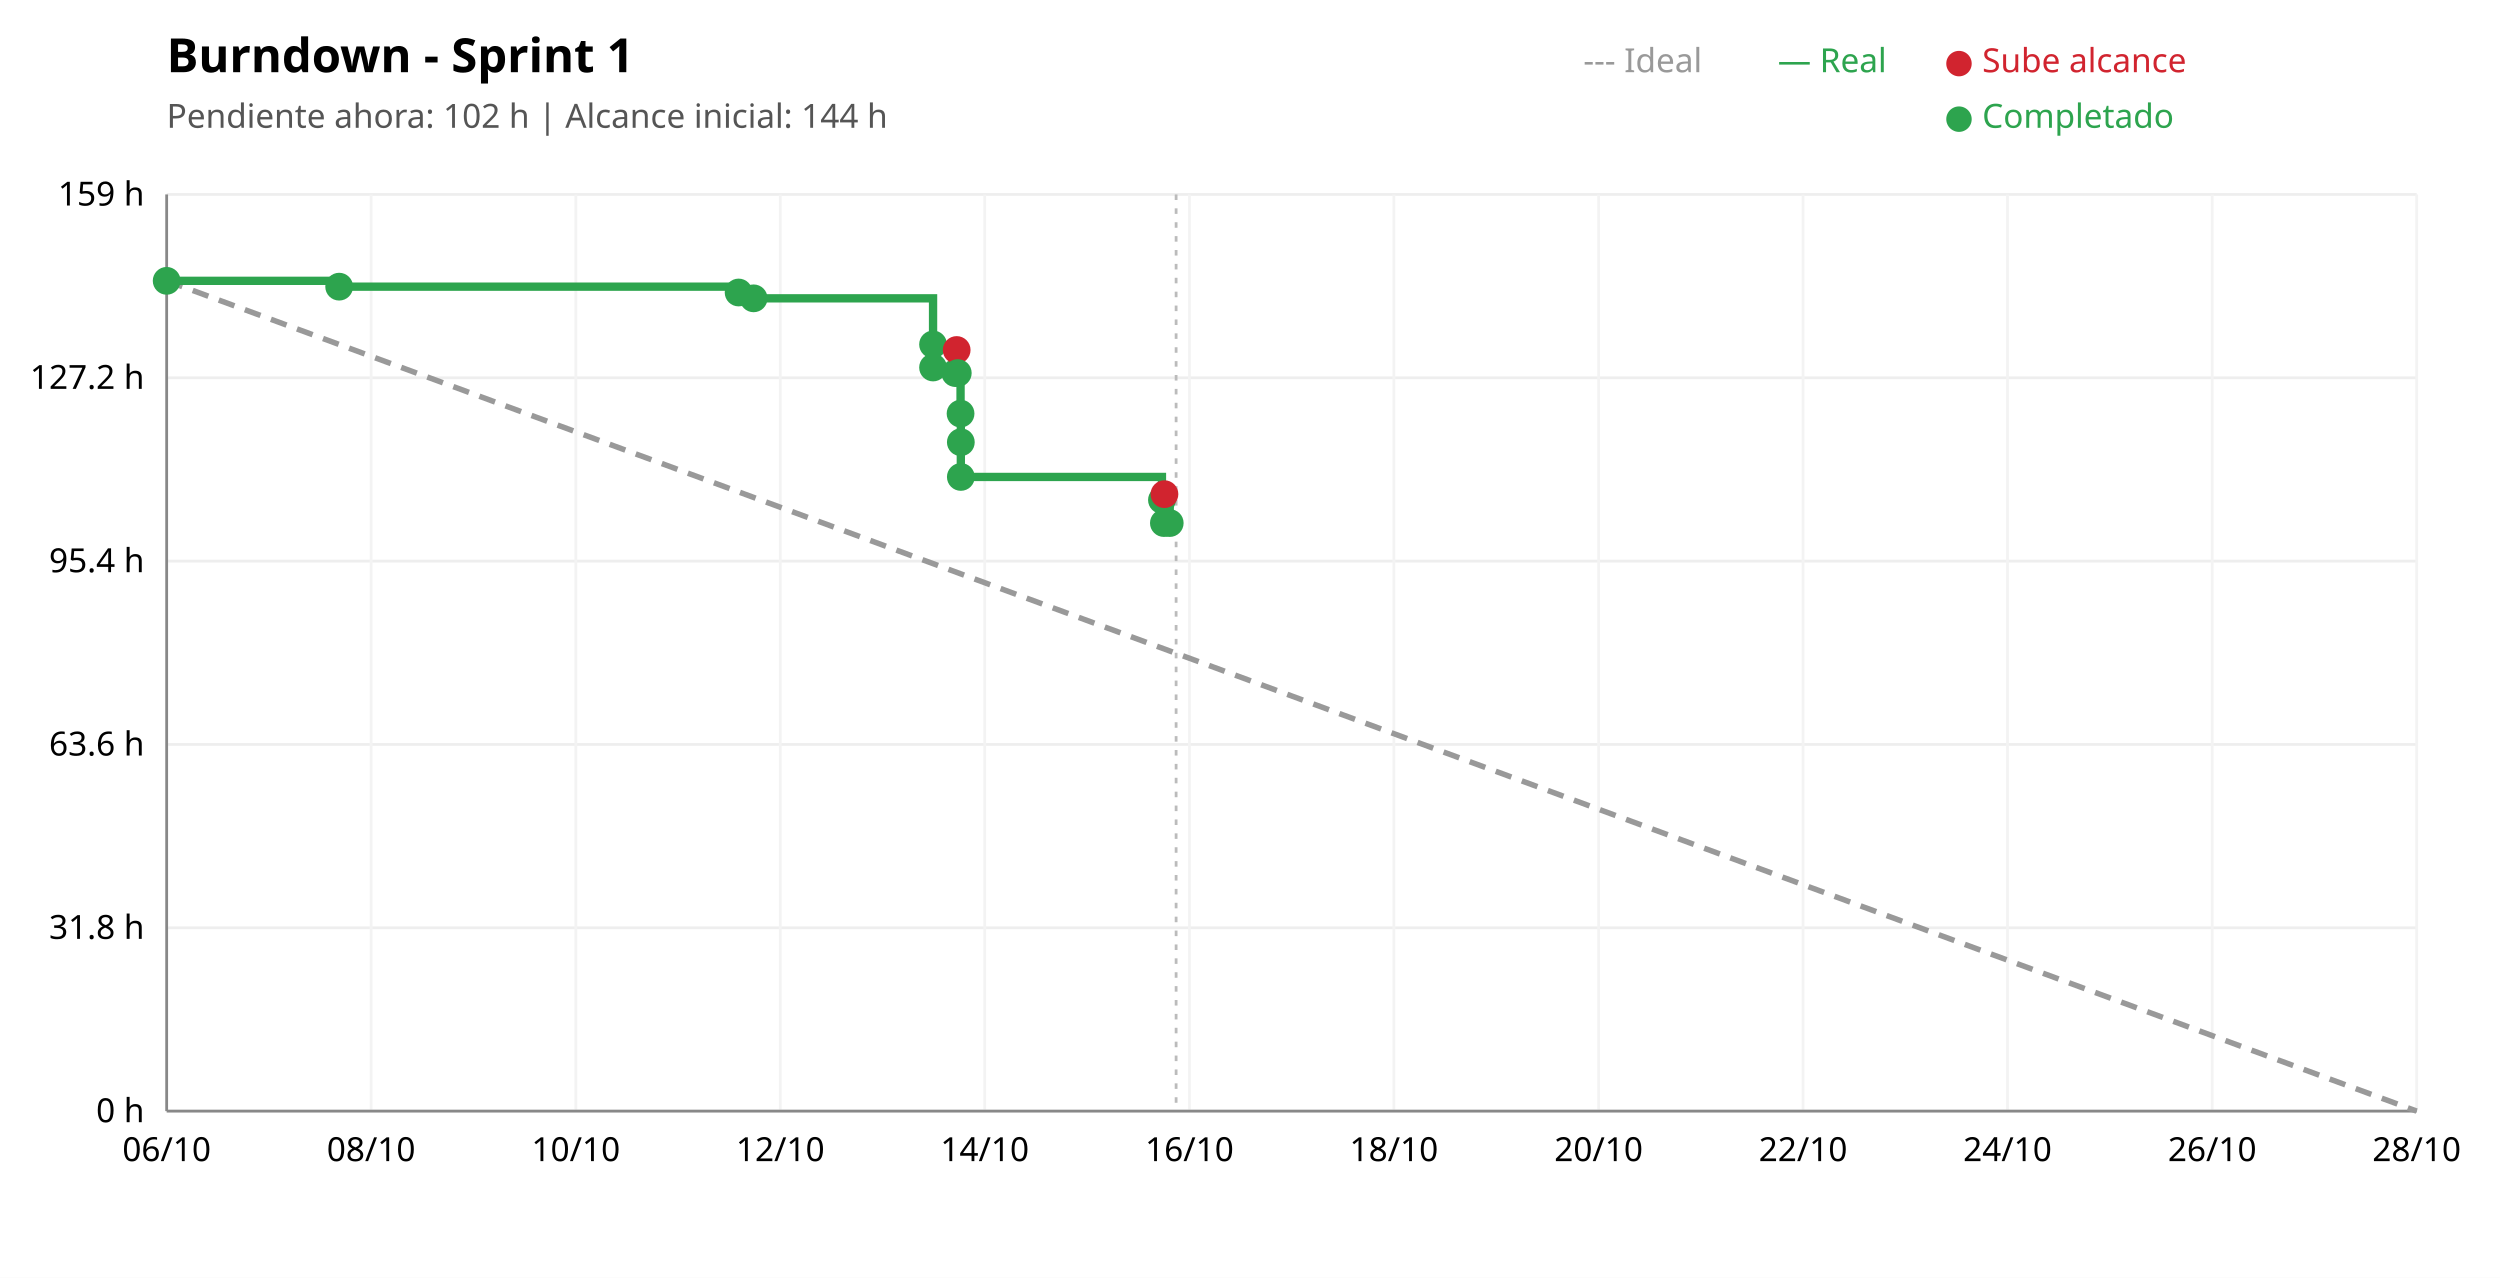
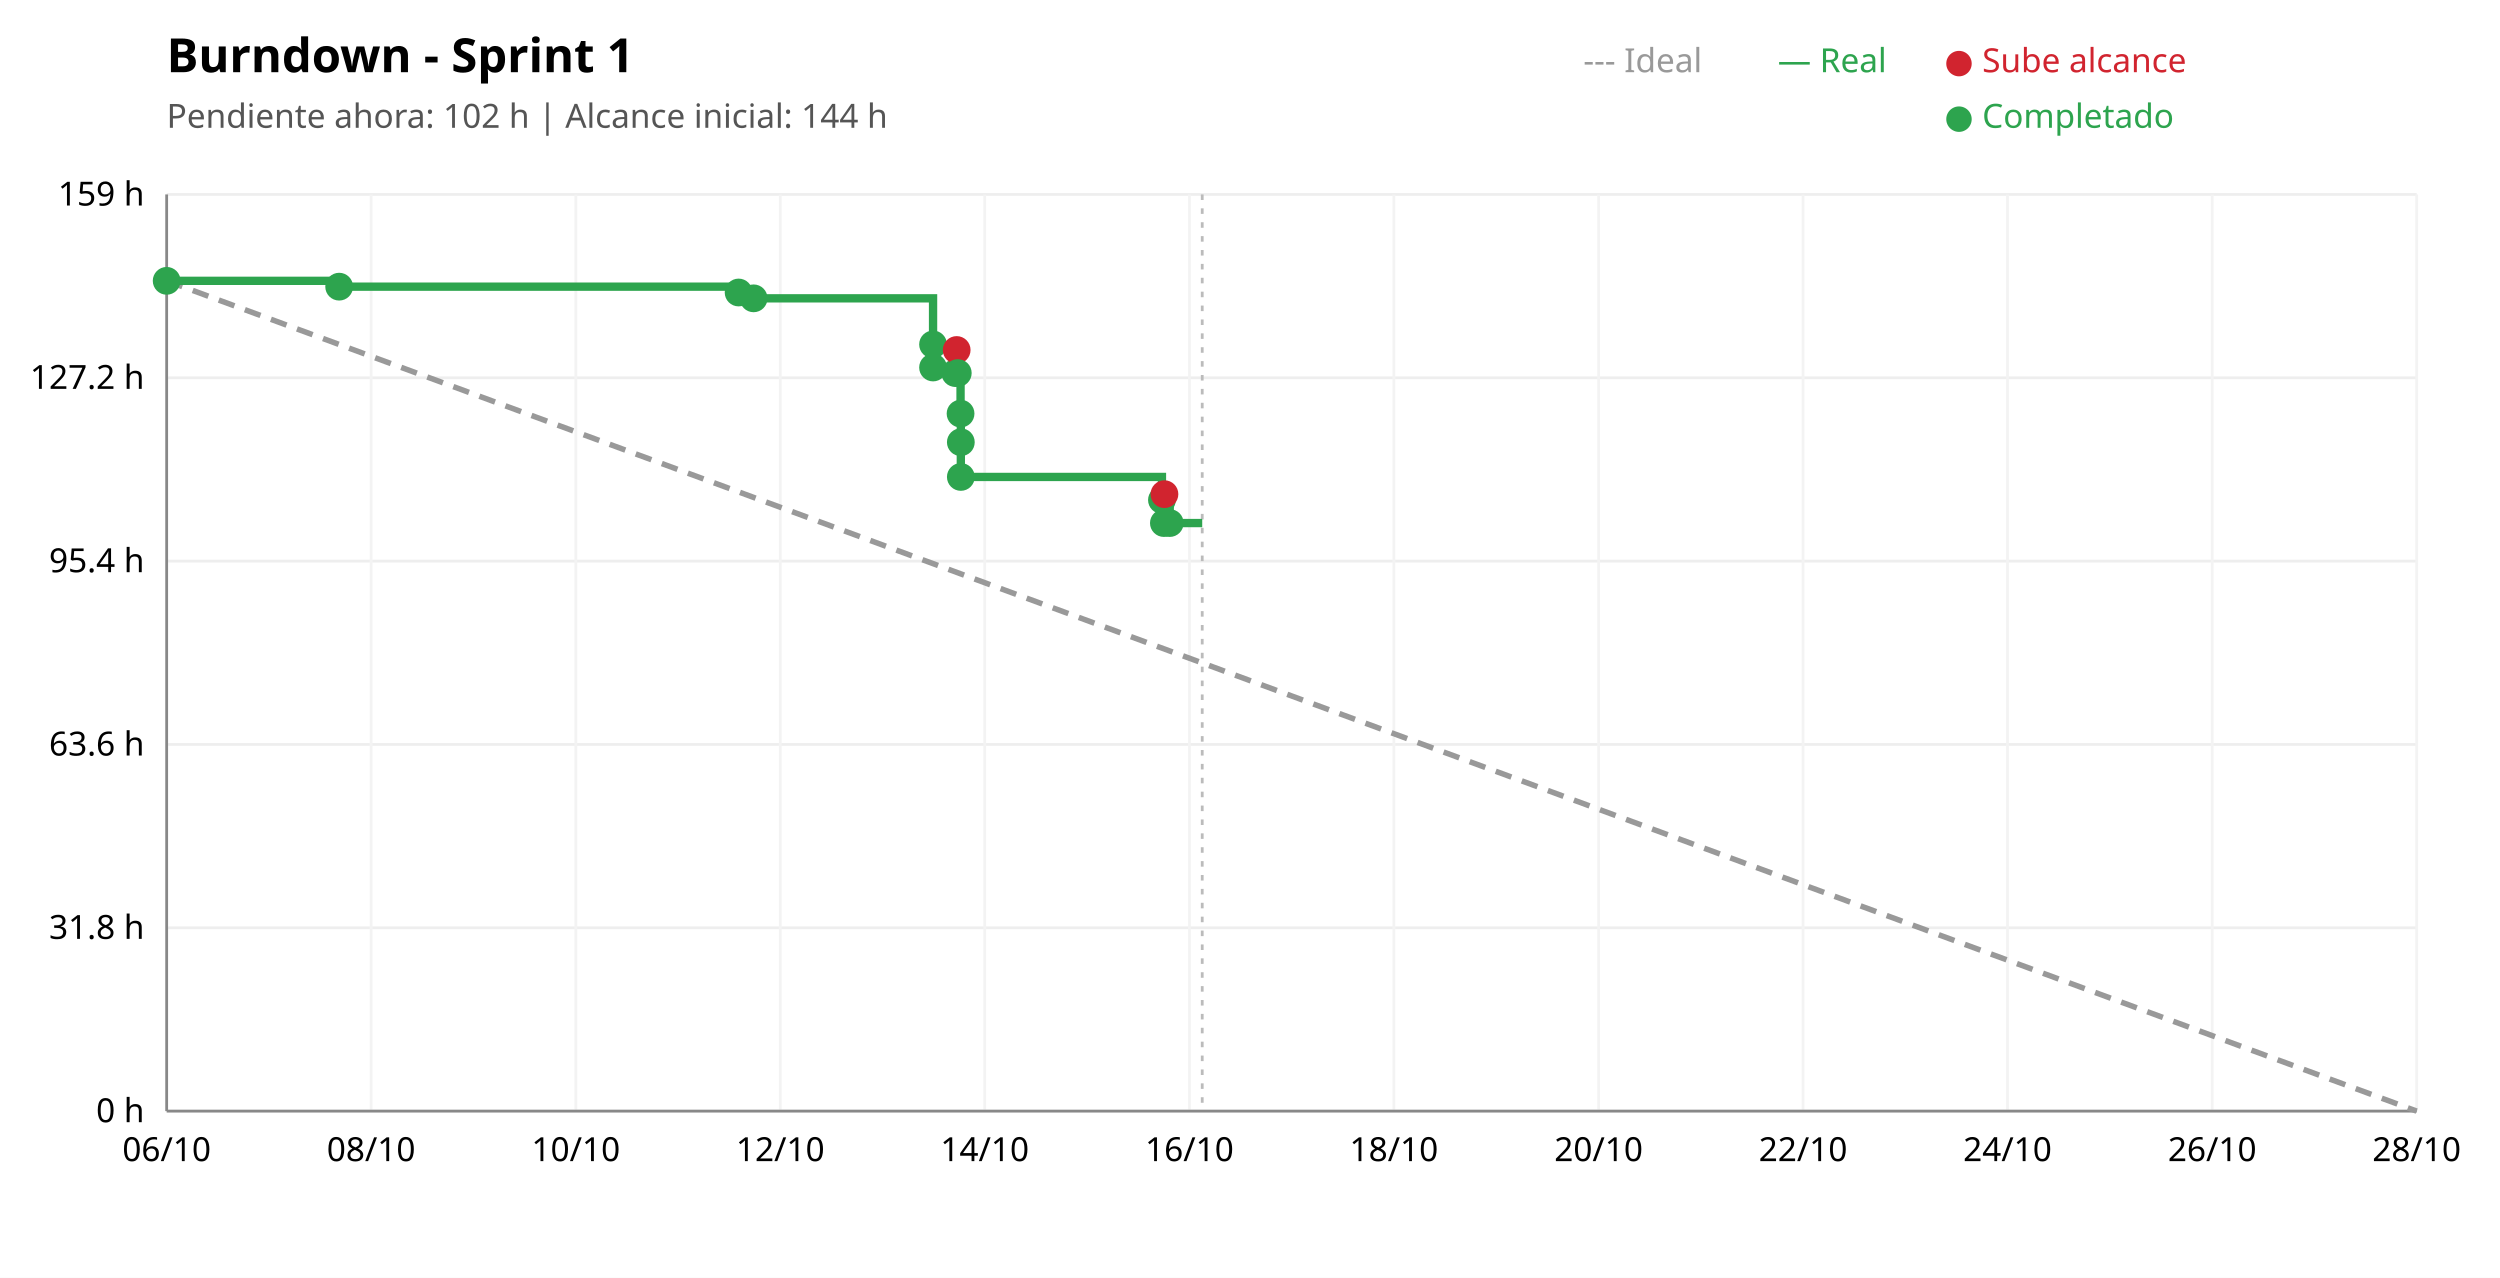
<svg xmlns="http://www.w3.org/2000/svg" width="900" height="460" font-family="sans-serif" font-size="12">
  <rect width="100%" height="100%" fill="white" />
  <text x="60" y="26" font-size="17" font-weight="bold">Burndown - Sprint 1</text>
  <text x="60" y="46" fill="#555">Pendiente ahora: 102 h  |  Alcance inicial: 144 h</text>
  <line x1="60" y1="400.0" x2="870" y2="400.0" stroke="#eee" />
  <text x="52" y="404.0" text-anchor="end">0 h</text>
  <line x1="60" y1="334.0" x2="870" y2="334.0" stroke="#eee" />
  <text x="52" y="338.0" text-anchor="end">31.8 h</text>
  <line x1="60" y1="268.0" x2="870" y2="268.0" stroke="#eee" />
  <text x="52" y="272.0" text-anchor="end">63.6 h</text>
  <line x1="60" y1="202.0" x2="870" y2="202.0" stroke="#eee" />
  <text x="52" y="206.0" text-anchor="end">95.4 h</text>
  <line x1="60" y1="136.0" x2="870" y2="136.0" stroke="#eee" />
  <text x="52" y="140.0" text-anchor="end">127.2 h</text>
  <line x1="60" y1="70.0" x2="870" y2="70.0" stroke="#eee" />
  <text x="52" y="74.0" text-anchor="end">159 h</text>
  <line x1="60.0" y1="70" x2="60.0" y2="400" stroke="#f3f3f3" />
  <text x="60.0" y="418" text-anchor="middle">06/10</text>
  <line x1="133.6" y1="70" x2="133.6" y2="400" stroke="#f3f3f3" />
  <text x="133.6" y="418" text-anchor="middle">08/10</text>
  <line x1="207.3" y1="70" x2="207.3" y2="400" stroke="#f3f3f3" />
  <text x="207.3" y="418" text-anchor="middle">10/10</text>
  <line x1="280.9" y1="70" x2="280.9" y2="400" stroke="#f3f3f3" />
  <text x="280.9" y="418" text-anchor="middle">12/10</text>
  <line x1="354.5" y1="70" x2="354.5" y2="400" stroke="#f3f3f3" />
  <text x="354.5" y="418" text-anchor="middle">14/10</text>
  <line x1="428.2" y1="70" x2="428.2" y2="400" stroke="#f3f3f3" />
  <text x="428.2" y="418" text-anchor="middle">16/10</text>
  <line x1="501.8" y1="70" x2="501.8" y2="400" stroke="#f3f3f3" />
  <text x="501.8" y="418" text-anchor="middle">18/10</text>
  <line x1="575.5" y1="70" x2="575.5" y2="400" stroke="#f3f3f3" />
  <text x="575.5" y="418" text-anchor="middle">20/10</text>
  <line x1="649.1" y1="70" x2="649.1" y2="400" stroke="#f3f3f3" />
  <text x="649.1" y="418" text-anchor="middle">22/10</text>
  <line x1="722.7" y1="70" x2="722.7" y2="400" stroke="#f3f3f3" />
  <text x="722.7" y="418" text-anchor="middle">24/10</text>
  <line x1="796.4" y1="70" x2="796.4" y2="400" stroke="#f3f3f3" />
  <text x="796.4" y="418" text-anchor="middle">26/10</text>
  <line x1="870.0" y1="70" x2="870.0" y2="400" stroke="#f3f3f3" />
  <text x="870.0" y="418" text-anchor="middle">28/10</text>
  <line x1="60" y1="400" x2="870" y2="400" stroke="#888" />
  <line x1="60" y1="70" x2="60" y2="400" stroke="#888" />
-   <line x1="423.4" y1="70" x2="423.4" y2="400" stroke="#bbb" stroke-dasharray="2 3" />
+   <line x1="432.8" y1="70" x2="432.8" y2="400" stroke="#bbb" stroke-dasharray="2 3" />
  <polyline points="60.0,101.1 870.0,400.0" fill="none" stroke="#999" stroke-dasharray="6 4" stroke-width="2" />
-   <polyline points="60.0,101.1 122.1,101.1 122.1,103.2 265.9,103.2 265.9,105.3 271.3,105.3 271.3,107.4 335.9,107.4 335.9,124.0 335.9,124.0 335.9,132.3 343.9,132.3 343.9,134.3 344.4,134.3 344.4,126.0 344.8,126.0 344.8,134.3 345.8,134.3 345.8,148.9 345.9,148.9 345.9,159.2 345.9,159.2 345.9,171.7 418.3,171.7 418.3,180.0 419.0,180.0 419.0,188.3 419.2,188.3 419.2,177.9 421.1,177.9 421.1,188.3 423.4,188.3" fill="none" stroke="#2da44e" stroke-width="3" />
+   <polyline points="60.0,101.1 122.1,101.1 122.1,103.2 265.9,103.2 265.9,105.3 271.3,105.3 271.3,107.4 335.9,107.4 335.9,124.0 335.9,124.0 335.9,132.3 343.9,132.3 343.9,134.3 344.4,134.3 344.4,126.0 344.8,126.0 344.8,134.3 345.8,134.3 345.8,148.9 345.9,148.9 345.9,159.2 345.9,159.2 345.9,171.7 418.3,171.7 418.3,180.0 419.0,180.0 419.0,188.3 419.2,188.3 419.2,177.9 421.1,177.9 421.1,188.3 432.8,188.3" fill="none" stroke="#2da44e" stroke-width="3" />
  <circle cx="122.1" cy="103.2" r="5" fill="#2da44e" />
  <circle cx="265.9" cy="105.3" r="5" fill="#2da44e" />
  <circle cx="271.3" cy="107.4" r="5" fill="#2da44e" />
  <circle cx="335.9" cy="124.0" r="5" fill="#2da44e" />
  <circle cx="335.9" cy="132.3" r="5" fill="#2da44e" />
  <circle cx="343.9" cy="134.3" r="5" fill="#2da44e" />
  <circle cx="344.4" cy="126.0" r="5" fill="#d1242f" />
  <circle cx="344.8" cy="134.3" r="5" fill="#2da44e" />
  <circle cx="345.8" cy="148.9" r="5" fill="#2da44e" />
  <circle cx="345.9" cy="159.2" r="5" fill="#2da44e" />
  <circle cx="345.9" cy="171.7" r="5" fill="#2da44e" />
  <circle cx="418.3" cy="180.0" r="5" fill="#2da44e" />
  <circle cx="419.0" cy="188.3" r="5" fill="#2da44e" />
  <circle cx="419.2" cy="177.9" r="5" fill="#d1242f" />
  <circle cx="421.1" cy="188.3" r="5" fill="#2da44e" />
  <circle cx="60.0" cy="101.1" r="5" fill="#2da44e" />
  <text x="570" y="26" fill="#999">--- Ideal</text>
  <text x="640" y="26" fill="#2da44e">— Real</text>
  <text x="700" y="26" fill="#d1242f">● Sube alcance</text>
  <text x="700" y="46" fill="#2da44e">● Completado</text>
</svg>
